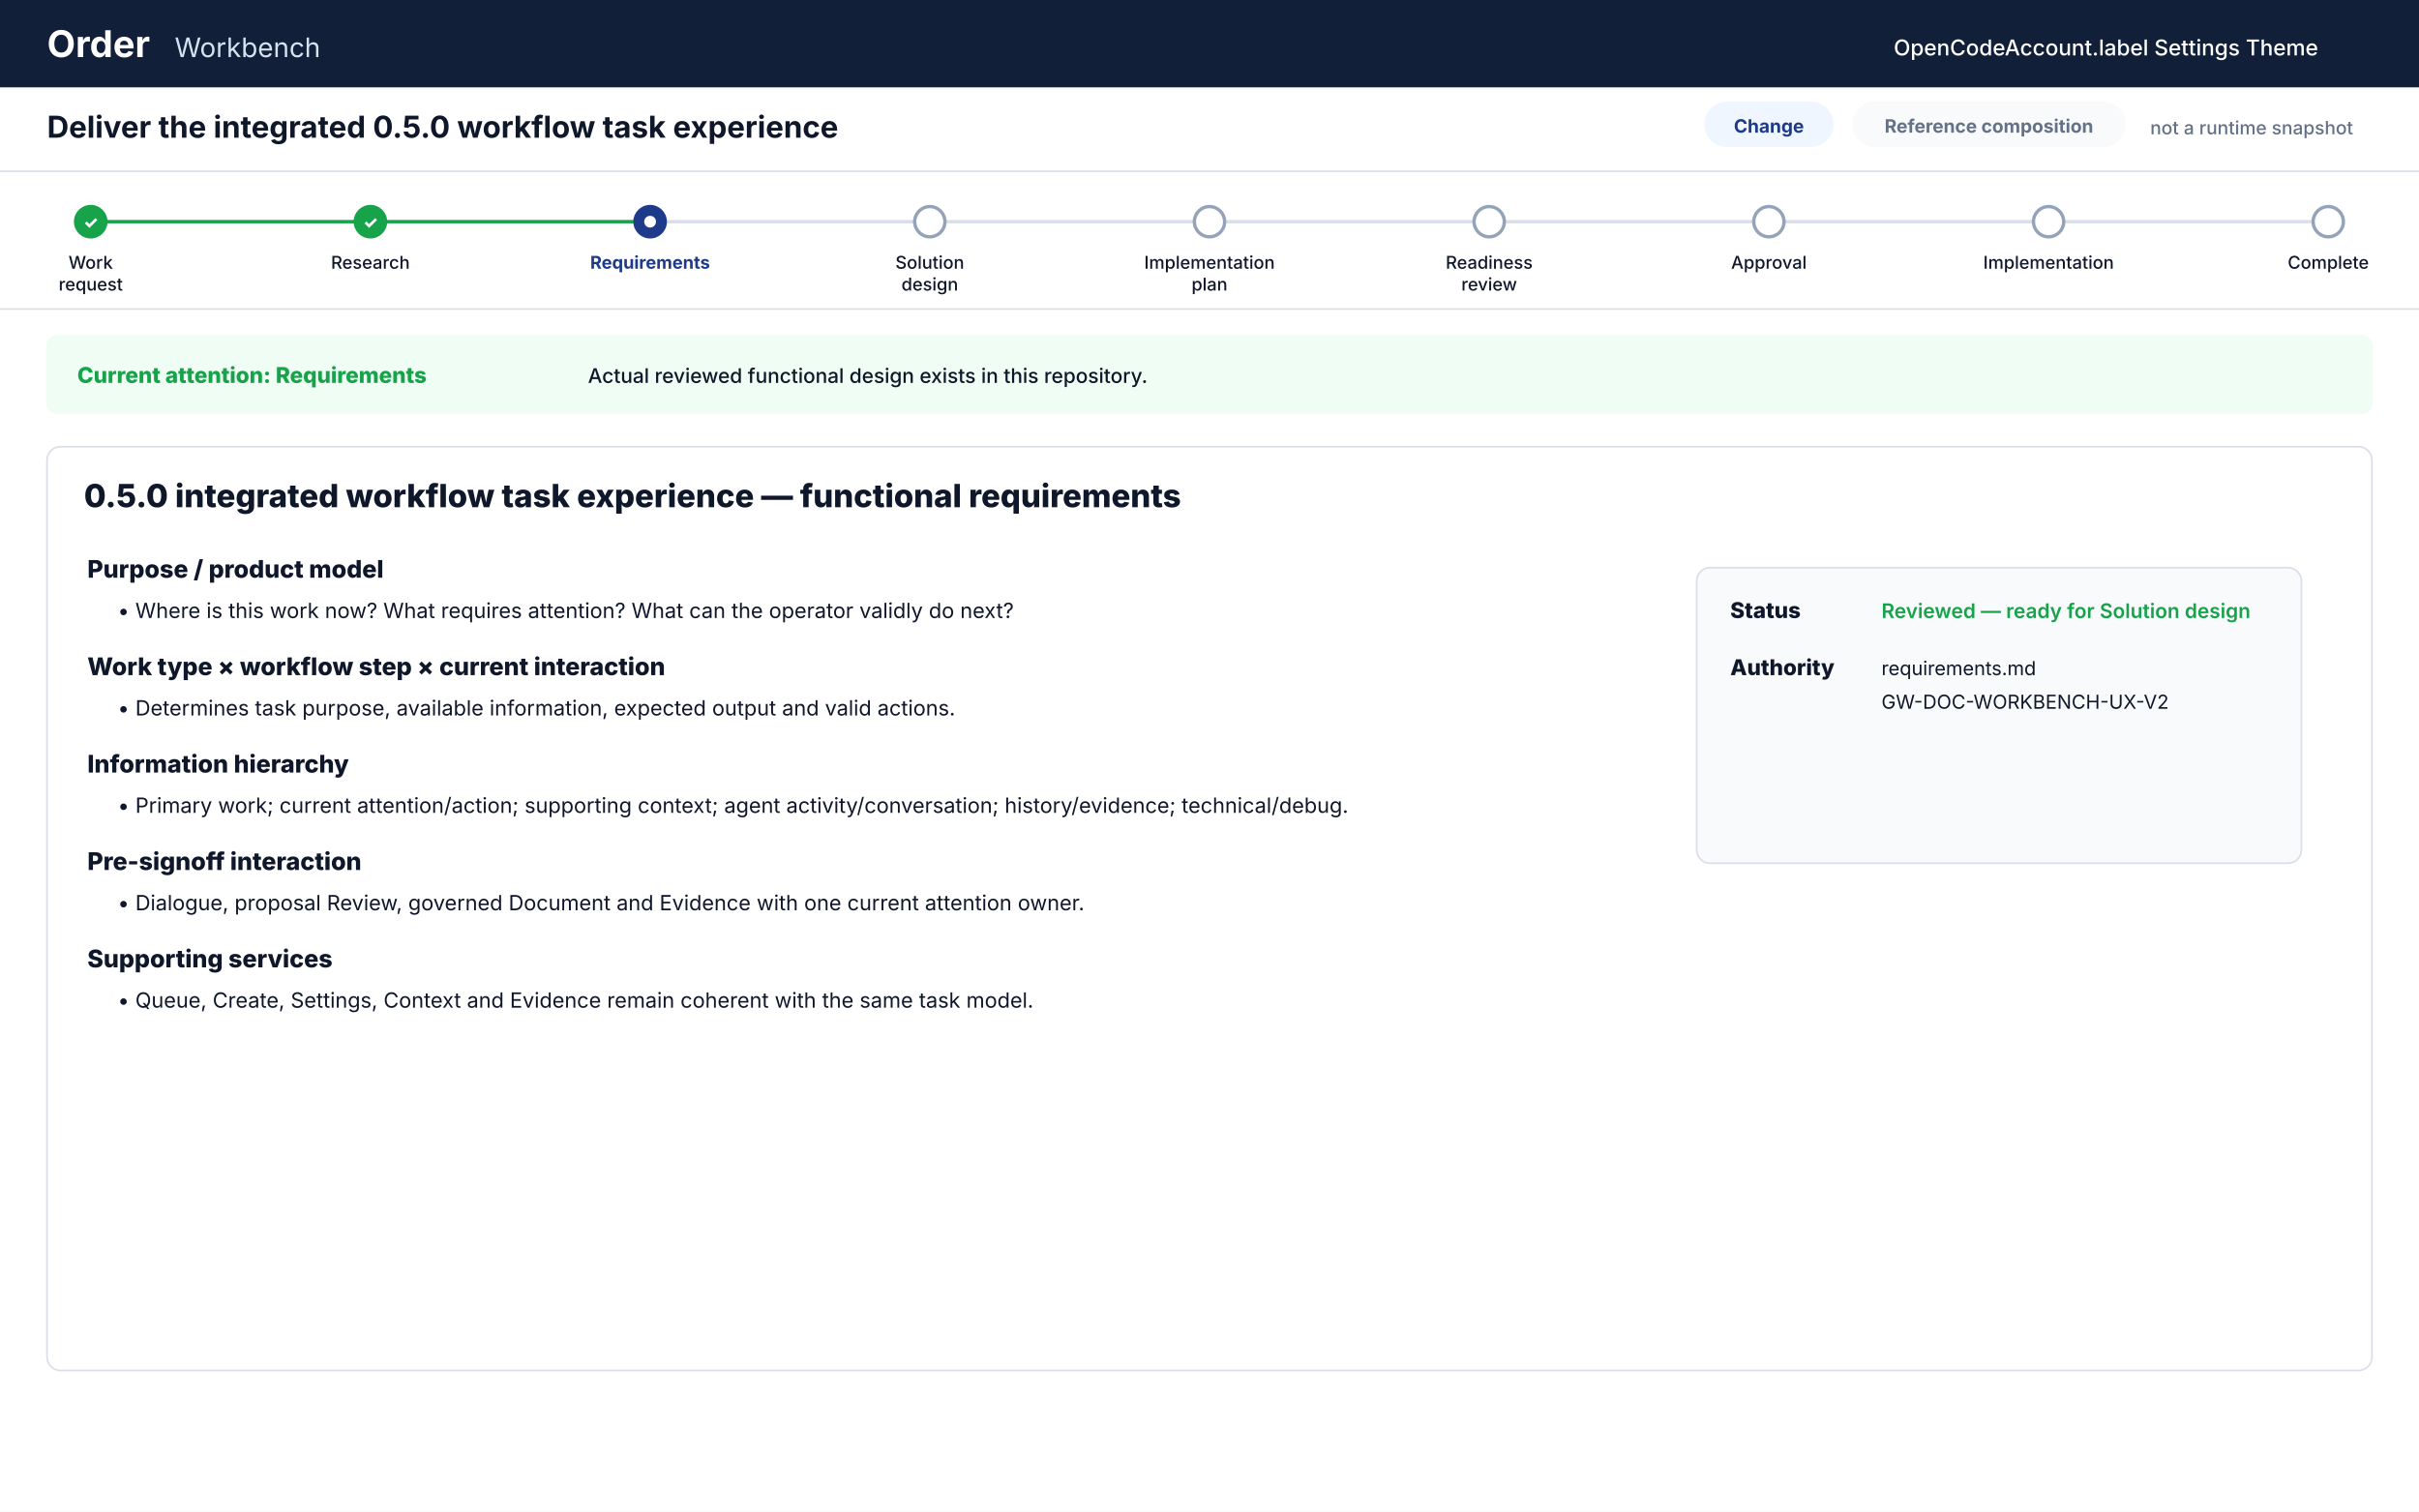
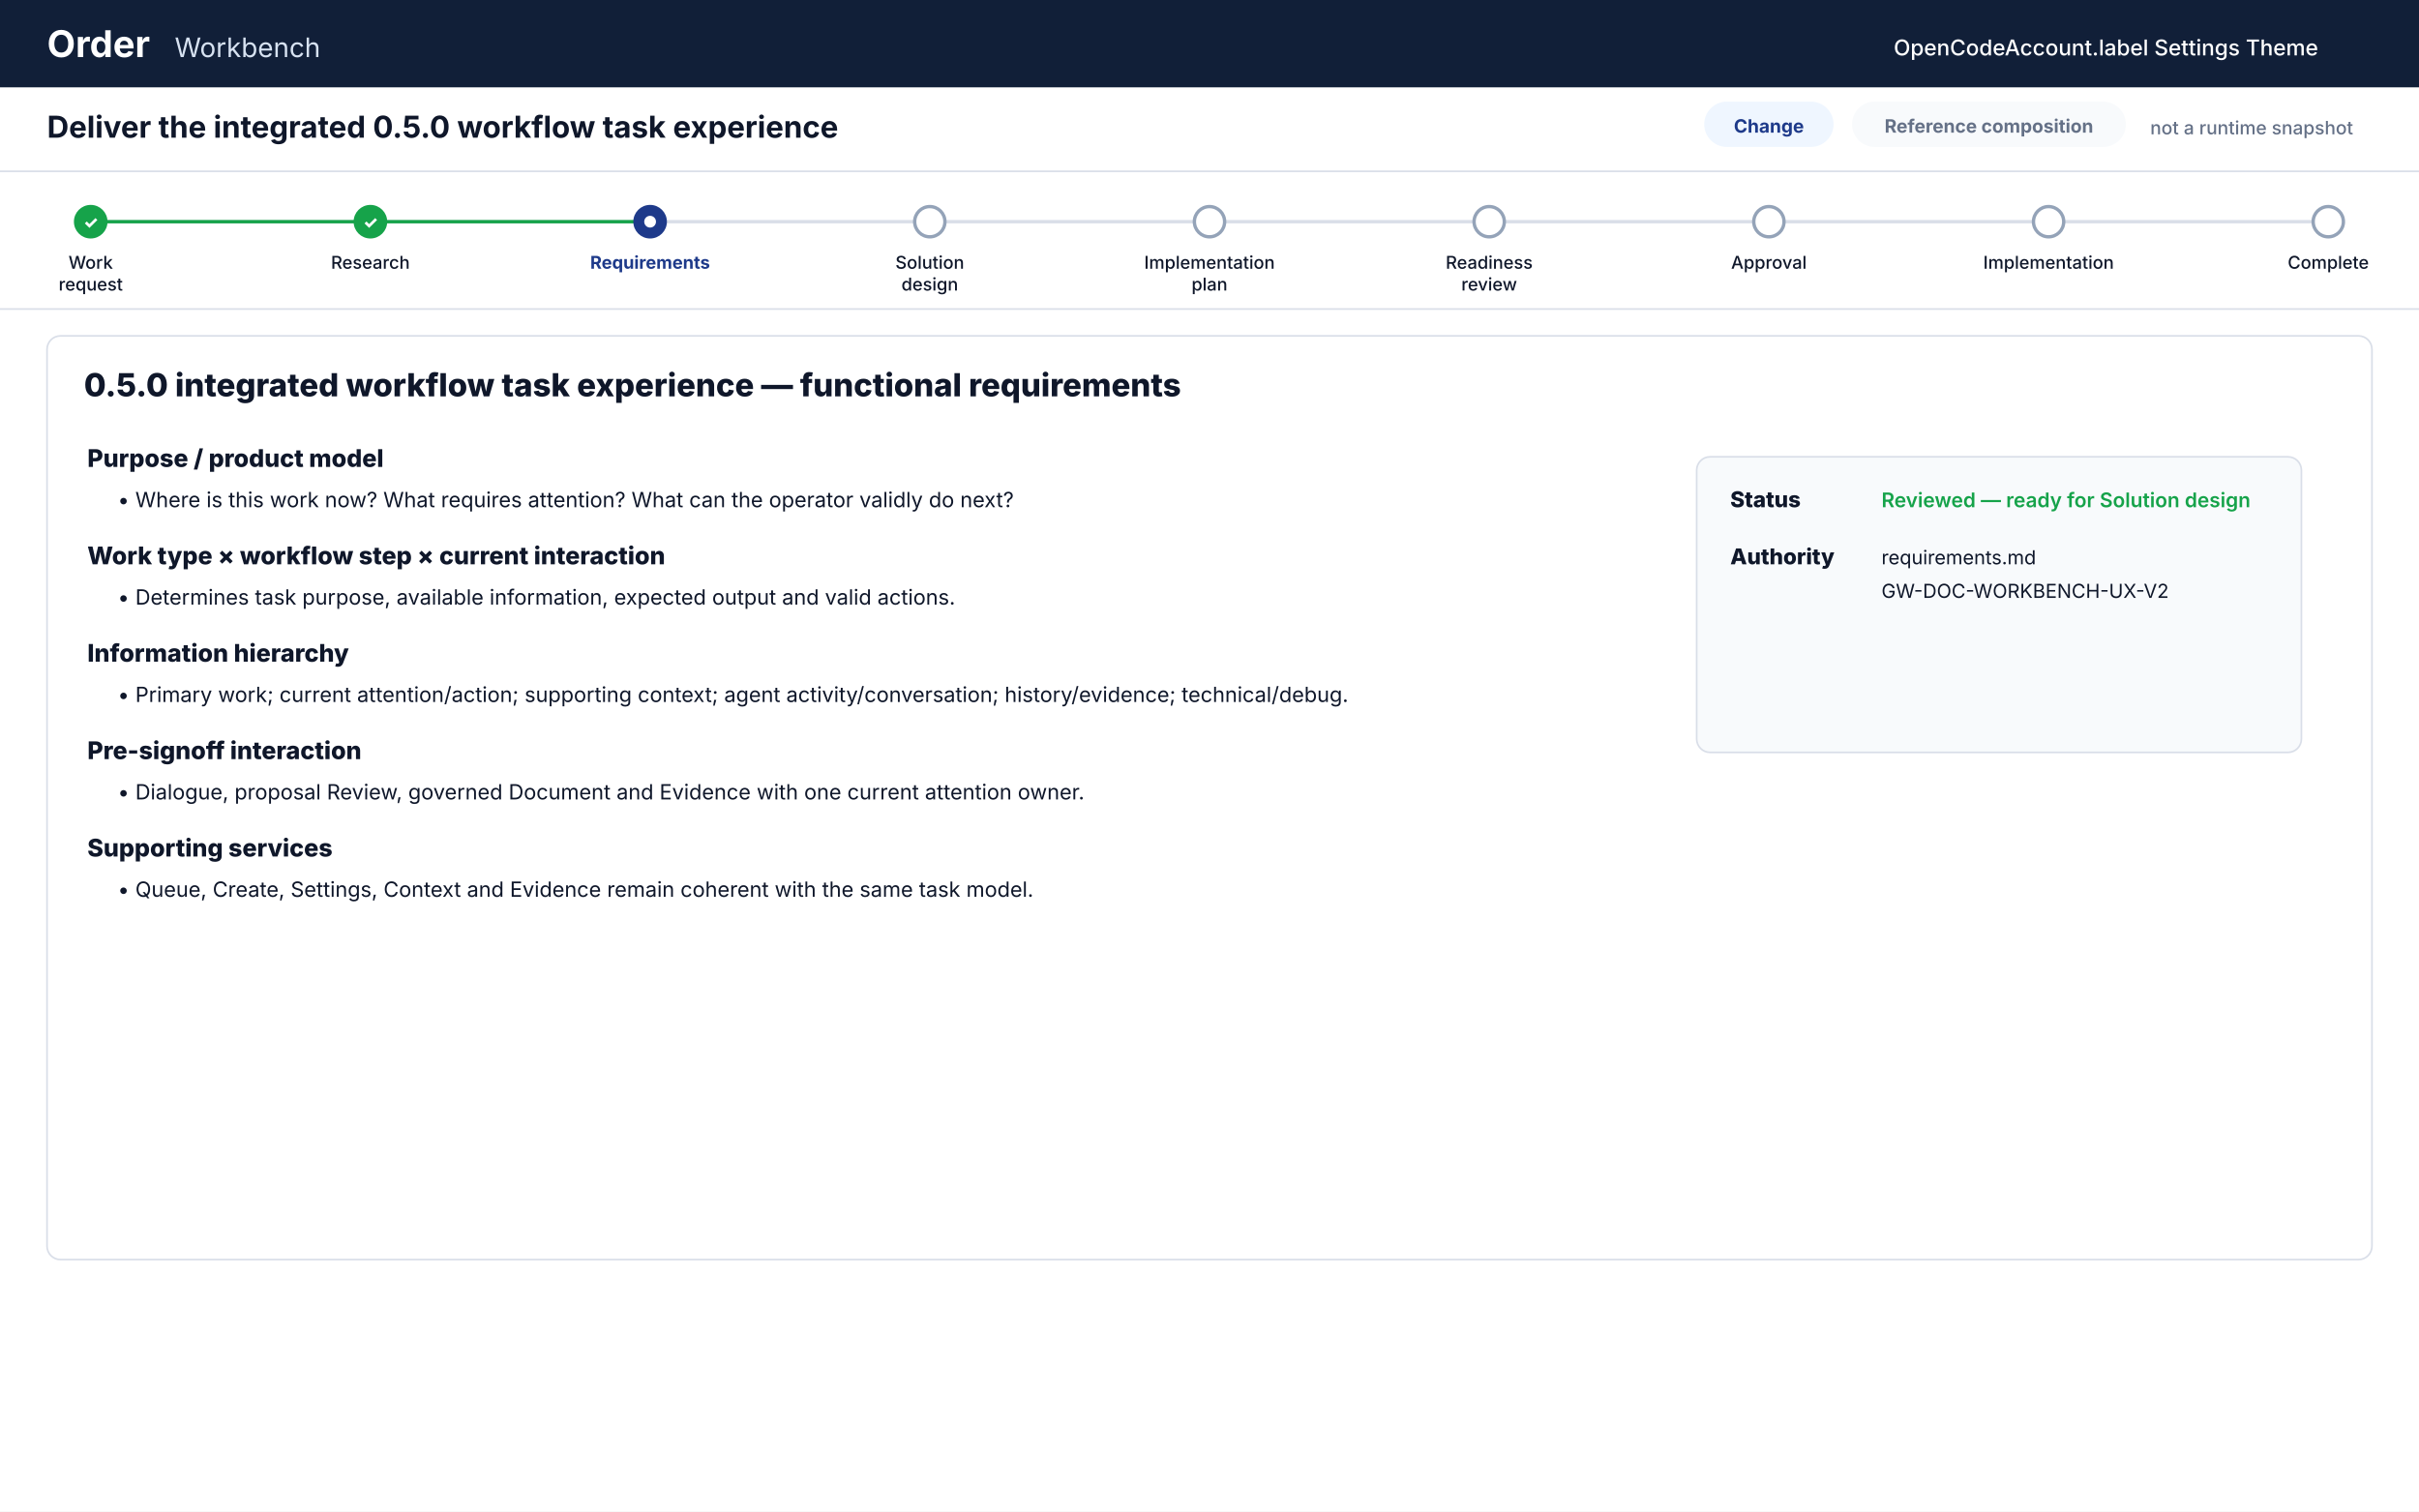
<svg xmlns="http://www.w3.org/2000/svg" width="1440" height="900" viewBox="0 0 1440 900">
  <rect width="1440" height="900" fill="#FFFFFF" />
  <rect width="1440" height="52" fill="#111F38" />
  <text x="28" y="34" font-family="ui-sans-serif,system-ui,-apple-system,Segoe UI,sans-serif" font-size="22" font-weight="700" fill="#fff" text-anchor="start">Order</text>
  <text x="104" y="34" font-family="ui-sans-serif,system-ui,-apple-system,Segoe UI,sans-serif" font-size="16" font-weight="400" fill="#D7E2F1" text-anchor="start">Workbench</text>
  <text x="1380" y="33" font-family="ui-sans-serif,system-ui,-apple-system,Segoe UI,sans-serif" font-size="13" font-weight="500" fill="#fff" text-anchor="end">OpenCodeAccount.label   Settings   Theme</text>
  <line x1="0" y1="102" x2="1440" y2="102" stroke="#D9DEE8" stroke-width="1" />
  <text x="28" y="82" font-family="ui-sans-serif,system-ui,-apple-system,Segoe UI,sans-serif" font-size="18" font-weight="700" fill="#0F172A" text-anchor="start">Deliver the integrated 0.5.0 workflow task experience</text>
  <rect x="1015" y="61" width="76" height="26" rx="13" fill="#EFF6FF" stroke="#EFF6FF" />
  <text x="1053" y="79" font-family="ui-sans-serif,system-ui,-apple-system,Segoe UI,sans-serif" font-size="11" font-weight="700" fill="#1E3A8A" text-anchor="middle">Change</text>
  <rect x="1103" y="61" width="162" height="26" rx="13" fill="#F8FAFC" stroke="#F8FAFC" />
  <text x="1184" y="79" font-family="ui-sans-serif,system-ui,-apple-system,Segoe UI,sans-serif" font-size="11" font-weight="700" fill="#657187" text-anchor="middle">Reference composition</text>
  <text x="1280" y="80" font-family="ui-sans-serif,system-ui,-apple-system,Segoe UI,sans-serif" font-size="11" font-weight="500" fill="#657187" text-anchor="start">not a runtime snapshot</text>
  <line x1="54" y1="132" x2="1386" y2="132" stroke="#D9DEE8" stroke-width="2" />
  <line x1="54" y1="132" x2="387" y2="132" stroke="#16A34A" stroke-width="2" />
  <circle cx="54" cy="132" r="9" fill="#16A34A" stroke="#16A34A" stroke-width="2" />
  <text x="54" y="136" font-family="ui-sans-serif,system-ui,-apple-system,Segoe UI,sans-serif" font-size="10" font-weight="800" fill="#fff" text-anchor="middle">✓</text>
  <text x="54" y="160" font-family="ui-sans-serif,system-ui,-apple-system,Segoe UI,sans-serif" font-size="10.5" font-weight="500" fill="#0F172A" text-anchor="middle">Work</text>
  <text x="54" y="173" font-family="ui-sans-serif,system-ui,-apple-system,Segoe UI,sans-serif" font-size="10.5" font-weight="500" fill="#0F172A" text-anchor="middle">request</text>
  <circle cx="220.5" cy="132" r="9" fill="#16A34A" stroke="#16A34A" stroke-width="2" />
  <text x="220.5" y="136" font-family="ui-sans-serif,system-ui,-apple-system,Segoe UI,sans-serif" font-size="10" font-weight="800" fill="#fff" text-anchor="middle">✓</text>
  <text x="220.5" y="160" font-family="ui-sans-serif,system-ui,-apple-system,Segoe UI,sans-serif" font-size="10.5" font-weight="500" fill="#0F172A" text-anchor="middle">Research</text>
  <circle cx="387" cy="132" r="9" fill="#1E3A8A" stroke="#1E3A8A" stroke-width="2" />
  <circle cx="387" cy="132" r="3.5" fill="#fff" />
  <text x="387" y="160" font-family="ui-sans-serif,system-ui,-apple-system,Segoe UI,sans-serif" font-size="10.5" font-weight="700" fill="#1E3A8A" text-anchor="middle">Requirements</text>
  <circle cx="553.5" cy="132" r="9" fill="#FFFFFF" stroke="#94A3B8" stroke-width="2" />
  <text x="553.5" y="160" font-family="ui-sans-serif,system-ui,-apple-system,Segoe UI,sans-serif" font-size="10.5" font-weight="500" fill="#0F172A" text-anchor="middle">Solution</text>
  <text x="553.5" y="173" font-family="ui-sans-serif,system-ui,-apple-system,Segoe UI,sans-serif" font-size="10.5" font-weight="500" fill="#0F172A" text-anchor="middle">design</text>
  <circle cx="720" cy="132" r="9" fill="#FFFFFF" stroke="#94A3B8" stroke-width="2" />
  <text x="720" y="160" font-family="ui-sans-serif,system-ui,-apple-system,Segoe UI,sans-serif" font-size="10.5" font-weight="500" fill="#0F172A" text-anchor="middle">Implementation</text>
  <text x="720" y="173" font-family="ui-sans-serif,system-ui,-apple-system,Segoe UI,sans-serif" font-size="10.5" font-weight="500" fill="#0F172A" text-anchor="middle">plan</text>
  <circle cx="886.5" cy="132" r="9" fill="#FFFFFF" stroke="#94A3B8" stroke-width="2" />
  <text x="886.5" y="160" font-family="ui-sans-serif,system-ui,-apple-system,Segoe UI,sans-serif" font-size="10.5" font-weight="500" fill="#0F172A" text-anchor="middle">Readiness</text>
  <text x="886.5" y="173" font-family="ui-sans-serif,system-ui,-apple-system,Segoe UI,sans-serif" font-size="10.5" font-weight="500" fill="#0F172A" text-anchor="middle">review</text>
  <circle cx="1053" cy="132" r="9" fill="#FFFFFF" stroke="#94A3B8" stroke-width="2" />
  <text x="1053" y="160" font-family="ui-sans-serif,system-ui,-apple-system,Segoe UI,sans-serif" font-size="10.5" font-weight="500" fill="#0F172A" text-anchor="middle">Approval</text>
  <circle cx="1219.5" cy="132" r="9" fill="#FFFFFF" stroke="#94A3B8" stroke-width="2" />
  <text x="1219.5" y="160" font-family="ui-sans-serif,system-ui,-apple-system,Segoe UI,sans-serif" font-size="10.5" font-weight="500" fill="#0F172A" text-anchor="middle">Implementation</text>
  <circle cx="1386" cy="132" r="9" fill="#FFFFFF" stroke="#94A3B8" stroke-width="2" />
  <text x="1386" y="160" font-family="ui-sans-serif,system-ui,-apple-system,Segoe UI,sans-serif" font-size="10.5" font-weight="500" fill="#0F172A" text-anchor="middle">Complete</text>
  <line x1="0" y1="184" x2="1440" y2="184" stroke="#D9DEE8" stroke-width="1" />
-   <rect x="28" y="200" width="1384" height="46" rx="6" fill="#F0FDF4" stroke="#F0FDF4" />
-   <text x="46" y="228" font-family="ui-sans-serif,system-ui,-apple-system,Segoe UI,sans-serif" font-size="13" font-weight="800" fill="#16A34A" text-anchor="start">Current attention: Requirements</text>
-   <text x="350" y="228" font-family="ui-sans-serif,system-ui,-apple-system,Segoe UI,sans-serif" font-size="12" font-weight="500" fill="#0F172A" text-anchor="start">Actual reviewed functional design exists in this repository.</text>
-   <rect x="28" y="266" width="1384" height="550" rx="8" fill="#FFFFFF" stroke="#D9DEE8" />
-   <text x="50" y="302" font-family="ui-sans-serif,system-ui,-apple-system,Segoe UI,sans-serif" font-size="19" font-weight="800" fill="#0F172A" text-anchor="start">0.5.0 integrated workflow task experience — functional requirements</text>
-   <text x="52" y="344" font-family="ui-sans-serif,system-ui,-apple-system,Segoe UI,sans-serif" font-size="14.5" font-weight="800" fill="#0F172A" text-anchor="start">Purpose / product model</text>
-   <text x="70" y="368" font-family="ui-sans-serif,system-ui,-apple-system,Segoe UI,sans-serif" font-size="12.5" font-weight="400" fill="#0F172A" text-anchor="start">• Where is this work now? What requires attention? What can the operator validly do next?</text>
-   <text x="52" y="402" font-family="ui-sans-serif,system-ui,-apple-system,Segoe UI,sans-serif" font-size="14.5" font-weight="800" fill="#0F172A" text-anchor="start">Work type × workflow step × current interaction</text>
-   <text x="70" y="426" font-family="ui-sans-serif,system-ui,-apple-system,Segoe UI,sans-serif" font-size="12.5" font-weight="400" fill="#0F172A" text-anchor="start">• Determines task purpose, available information, expected output and valid actions.</text>
-   <text x="52" y="460" font-family="ui-sans-serif,system-ui,-apple-system,Segoe UI,sans-serif" font-size="14.5" font-weight="800" fill="#0F172A" text-anchor="start">Information hierarchy</text>
-   <text x="70" y="484" font-family="ui-sans-serif,system-ui,-apple-system,Segoe UI,sans-serif" font-size="12.5" font-weight="400" fill="#0F172A" text-anchor="start">• Primary work; current attention/action; supporting context; agent activity/conversation; history/evidence; technical/debug.</text>
-   <text x="52" y="518" font-family="ui-sans-serif,system-ui,-apple-system,Segoe UI,sans-serif" font-size="14.5" font-weight="800" fill="#0F172A" text-anchor="start">Pre-signoff interaction</text>
-   <text x="70" y="542" font-family="ui-sans-serif,system-ui,-apple-system,Segoe UI,sans-serif" font-size="12.5" font-weight="400" fill="#0F172A" text-anchor="start">• Dialogue, proposal Review, governed Document and Evidence with one current attention owner.</text>
-   <text x="52" y="576" font-family="ui-sans-serif,system-ui,-apple-system,Segoe UI,sans-serif" font-size="14.5" font-weight="800" fill="#0F172A" text-anchor="start">Supporting services</text>
-   <text x="70" y="600" font-family="ui-sans-serif,system-ui,-apple-system,Segoe UI,sans-serif" font-size="12.5" font-weight="400" fill="#0F172A" text-anchor="start">• Queue, Create, Settings, Context and Evidence remain coherent with the same task model.</text>
-   <rect x="1010" y="338" width="360" height="176" rx="8" fill="#F8FAFC" stroke="#D9DEE8" />
-   <text x="1030" y="368" font-family="ui-sans-serif,system-ui,-apple-system,Segoe UI,sans-serif" font-size="13" font-weight="800" fill="#0F172A" text-anchor="start">Status</text>
-   <text x="1120" y="368" font-family="ui-sans-serif,system-ui,-apple-system,Segoe UI,sans-serif" font-size="12" font-weight="600" fill="#16A34A" text-anchor="start">Reviewed — ready for Solution design</text>
-   <text x="1030" y="402" font-family="ui-sans-serif,system-ui,-apple-system,Segoe UI,sans-serif" font-size="13" font-weight="800" fill="#0F172A" text-anchor="start">Authority</text>
-   <text x="1120" y="402" font-family="ui-sans-serif,system-ui,-apple-system,Segoe UI,sans-serif" font-size="11.5" font-weight="400" fill="#0F172A" text-anchor="start">requirements.md</text>
-   <text x="1120" y="422" font-family="ui-sans-serif,system-ui,-apple-system,Segoe UI,sans-serif" font-size="11.5" font-weight="400" fill="#0F172A" text-anchor="start">GW-DOC-WORKBENCH-UX-V2</text>
+   <rect x="28" y="200" width="1384" height="550" rx="8" fill="#FFFFFF" stroke="#D9DEE8" />
+   <text x="50" y="236" font-family="ui-sans-serif,system-ui,-apple-system,Segoe UI,sans-serif" font-size="19" font-weight="800" fill="#0F172A" text-anchor="start">0.5.0 integrated workflow task experience — functional requirements</text>
+   <text x="52" y="278" font-family="ui-sans-serif,system-ui,-apple-system,Segoe UI,sans-serif" font-size="14.5" font-weight="800" fill="#0F172A" text-anchor="start">Purpose / product model</text>
+   <text x="70" y="302" font-family="ui-sans-serif,system-ui,-apple-system,Segoe UI,sans-serif" font-size="12.5" font-weight="400" fill="#0F172A" text-anchor="start">• Where is this work now? What requires attention? What can the operator validly do next?</text>
+   <text x="52" y="336" font-family="ui-sans-serif,system-ui,-apple-system,Segoe UI,sans-serif" font-size="14.5" font-weight="800" fill="#0F172A" text-anchor="start">Work type × workflow step × current interaction</text>
+   <text x="70" y="360" font-family="ui-sans-serif,system-ui,-apple-system,Segoe UI,sans-serif" font-size="12.5" font-weight="400" fill="#0F172A" text-anchor="start">• Determines task purpose, available information, expected output and valid actions.</text>
+   <text x="52" y="394" font-family="ui-sans-serif,system-ui,-apple-system,Segoe UI,sans-serif" font-size="14.5" font-weight="800" fill="#0F172A" text-anchor="start">Information hierarchy</text>
+   <text x="70" y="418" font-family="ui-sans-serif,system-ui,-apple-system,Segoe UI,sans-serif" font-size="12.5" font-weight="400" fill="#0F172A" text-anchor="start">• Primary work; current attention/action; supporting context; agent activity/conversation; history/evidence; technical/debug.</text>
+   <text x="52" y="452" font-family="ui-sans-serif,system-ui,-apple-system,Segoe UI,sans-serif" font-size="14.5" font-weight="800" fill="#0F172A" text-anchor="start">Pre-signoff interaction</text>
+   <text x="70" y="476" font-family="ui-sans-serif,system-ui,-apple-system,Segoe UI,sans-serif" font-size="12.5" font-weight="400" fill="#0F172A" text-anchor="start">• Dialogue, proposal Review, governed Document and Evidence with one current attention owner.</text>
+   <text x="52" y="510" font-family="ui-sans-serif,system-ui,-apple-system,Segoe UI,sans-serif" font-size="14.5" font-weight="800" fill="#0F172A" text-anchor="start">Supporting services</text>
+   <text x="70" y="534" font-family="ui-sans-serif,system-ui,-apple-system,Segoe UI,sans-serif" font-size="12.5" font-weight="400" fill="#0F172A" text-anchor="start">• Queue, Create, Settings, Context and Evidence remain coherent with the same task model.</text>
+   <rect x="1010" y="272" width="360" height="176" rx="8" fill="#F8FAFC" stroke="#D9DEE8" />
+   <text x="1030" y="302" font-family="ui-sans-serif,system-ui,-apple-system,Segoe UI,sans-serif" font-size="13" font-weight="800" fill="#0F172A" text-anchor="start">Status</text>
+   <text x="1120" y="302" font-family="ui-sans-serif,system-ui,-apple-system,Segoe UI,sans-serif" font-size="12" font-weight="600" fill="#16A34A" text-anchor="start">Reviewed — ready for Solution design</text>
+   <text x="1030" y="336" font-family="ui-sans-serif,system-ui,-apple-system,Segoe UI,sans-serif" font-size="13" font-weight="800" fill="#0F172A" text-anchor="start">Authority</text>
+   <text x="1120" y="336" font-family="ui-sans-serif,system-ui,-apple-system,Segoe UI,sans-serif" font-size="11.5" font-weight="400" fill="#0F172A" text-anchor="start">requirements.md</text>
+   <text x="1120" y="356" font-family="ui-sans-serif,system-ui,-apple-system,Segoe UI,sans-serif" font-size="11.5" font-weight="400" fill="#0F172A" text-anchor="start">GW-DOC-WORKBENCH-UX-V2</text>
</svg>
